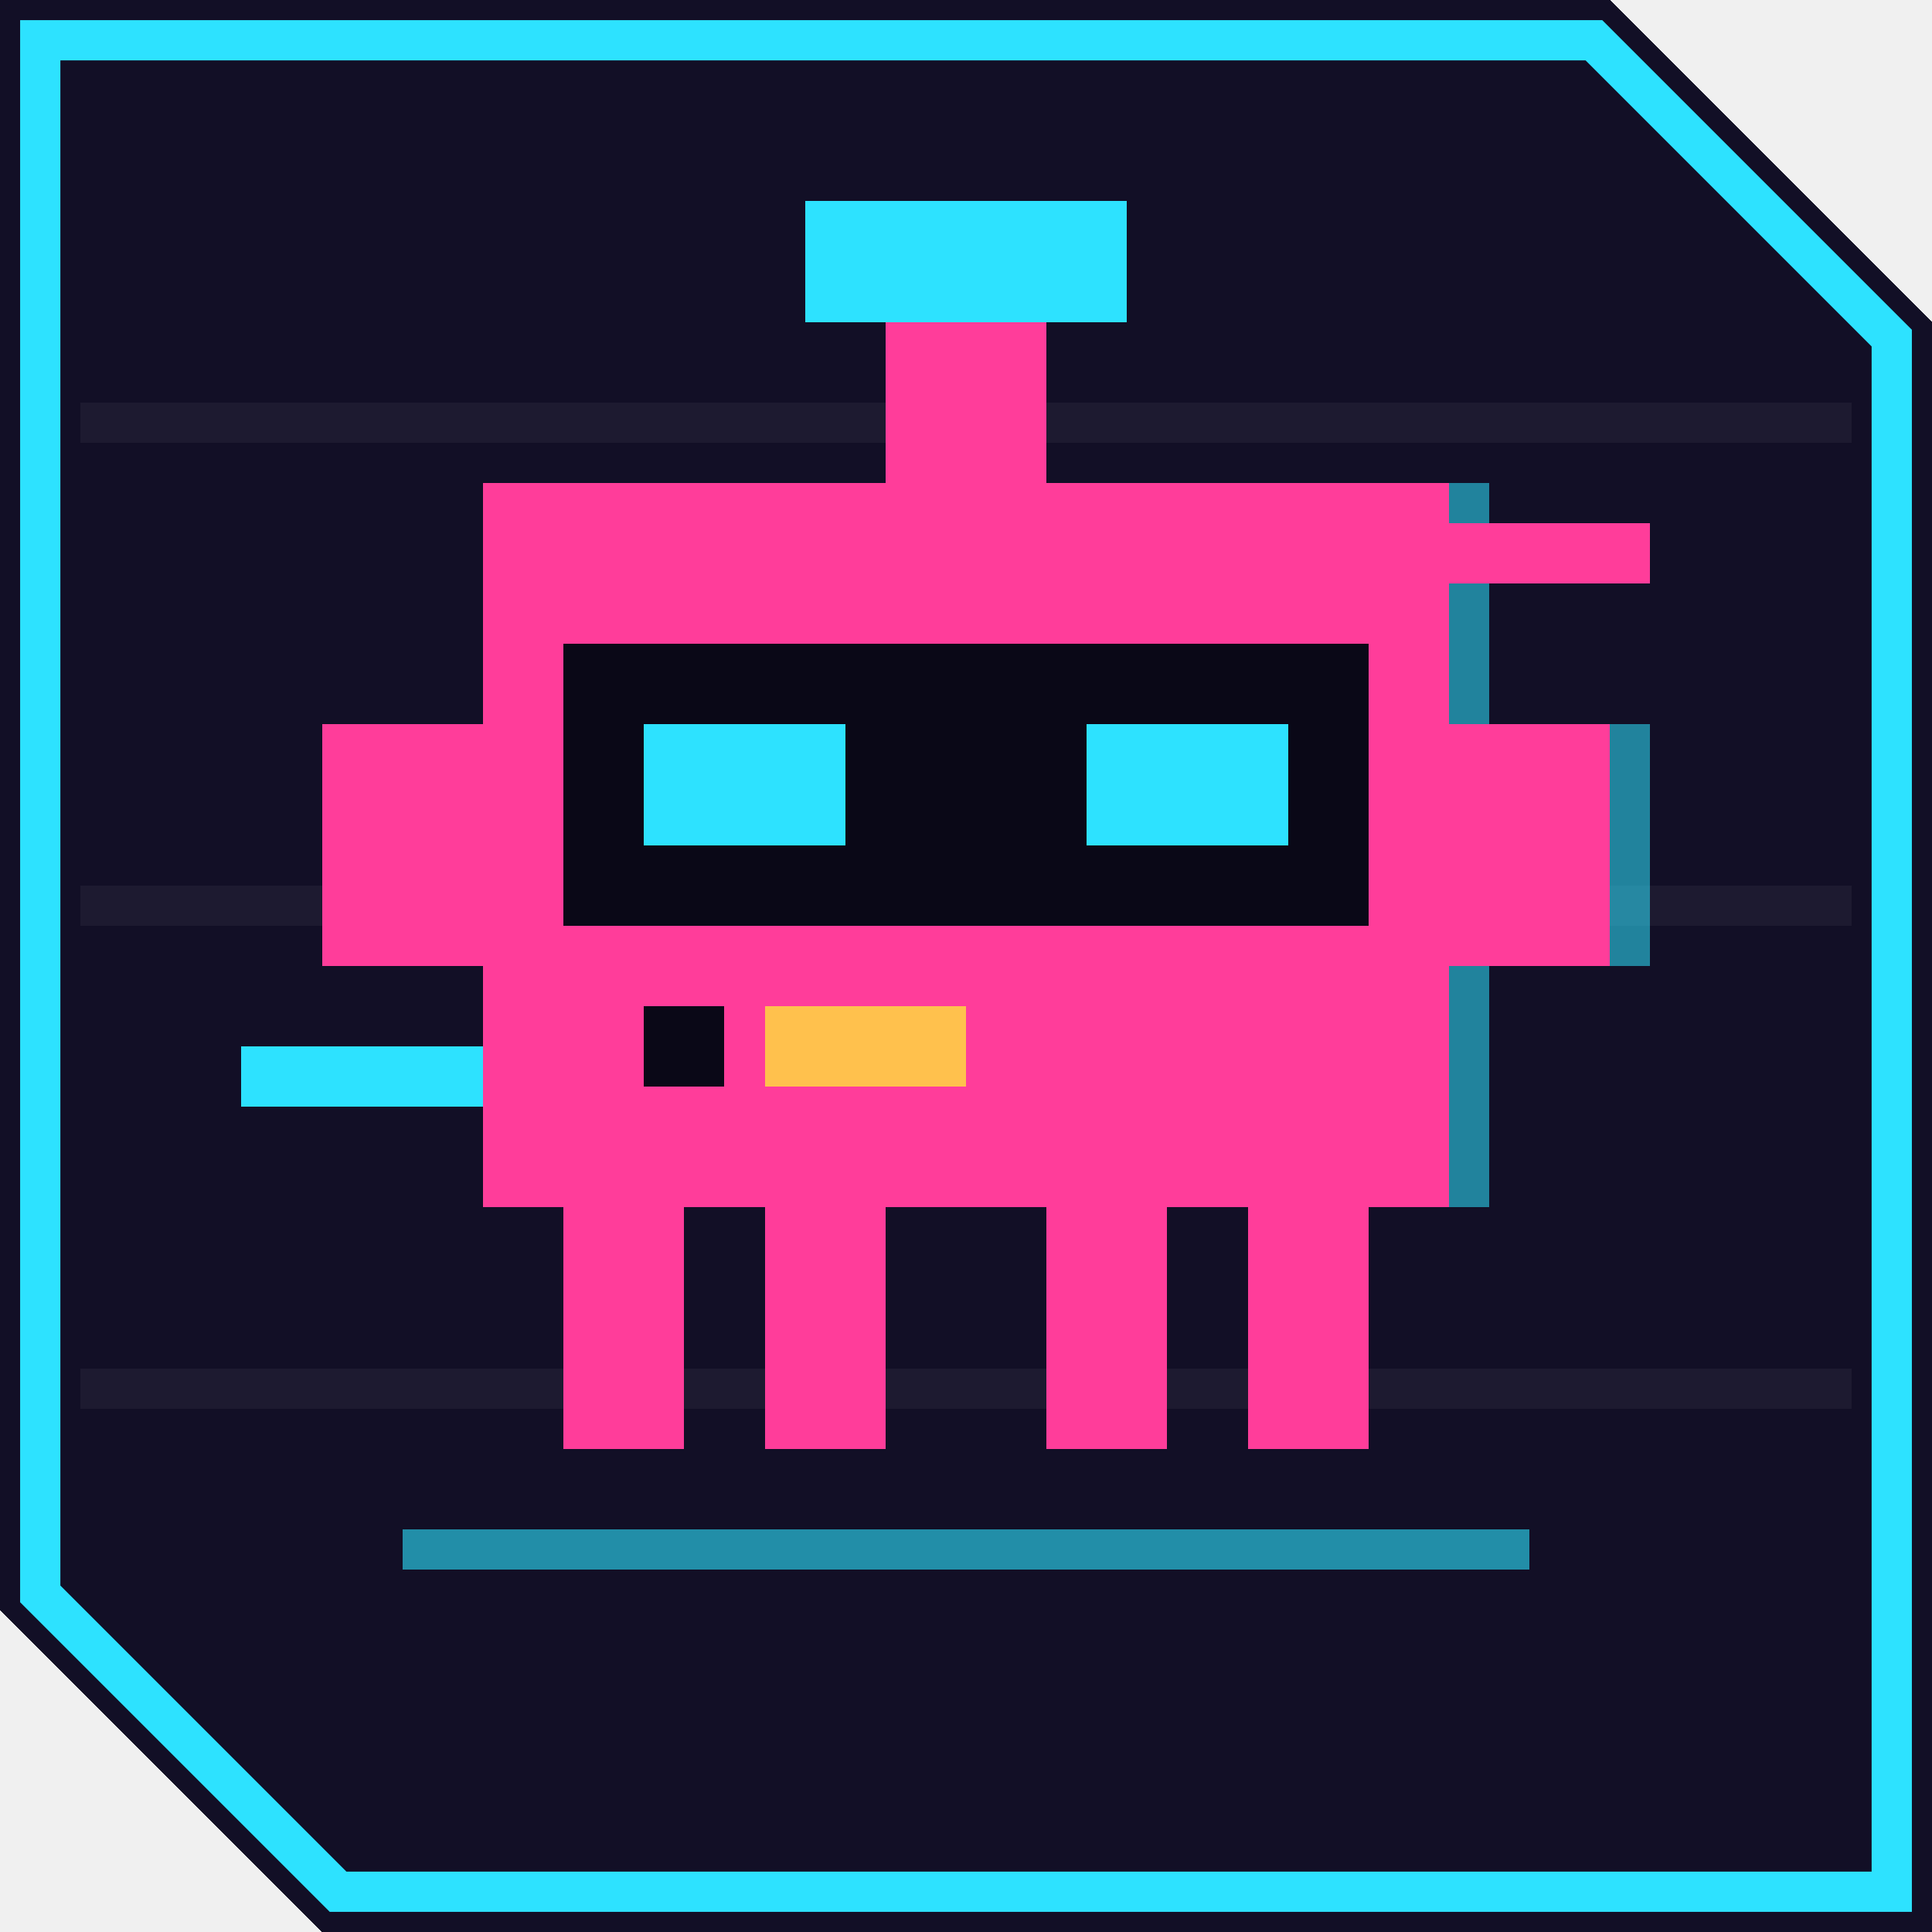
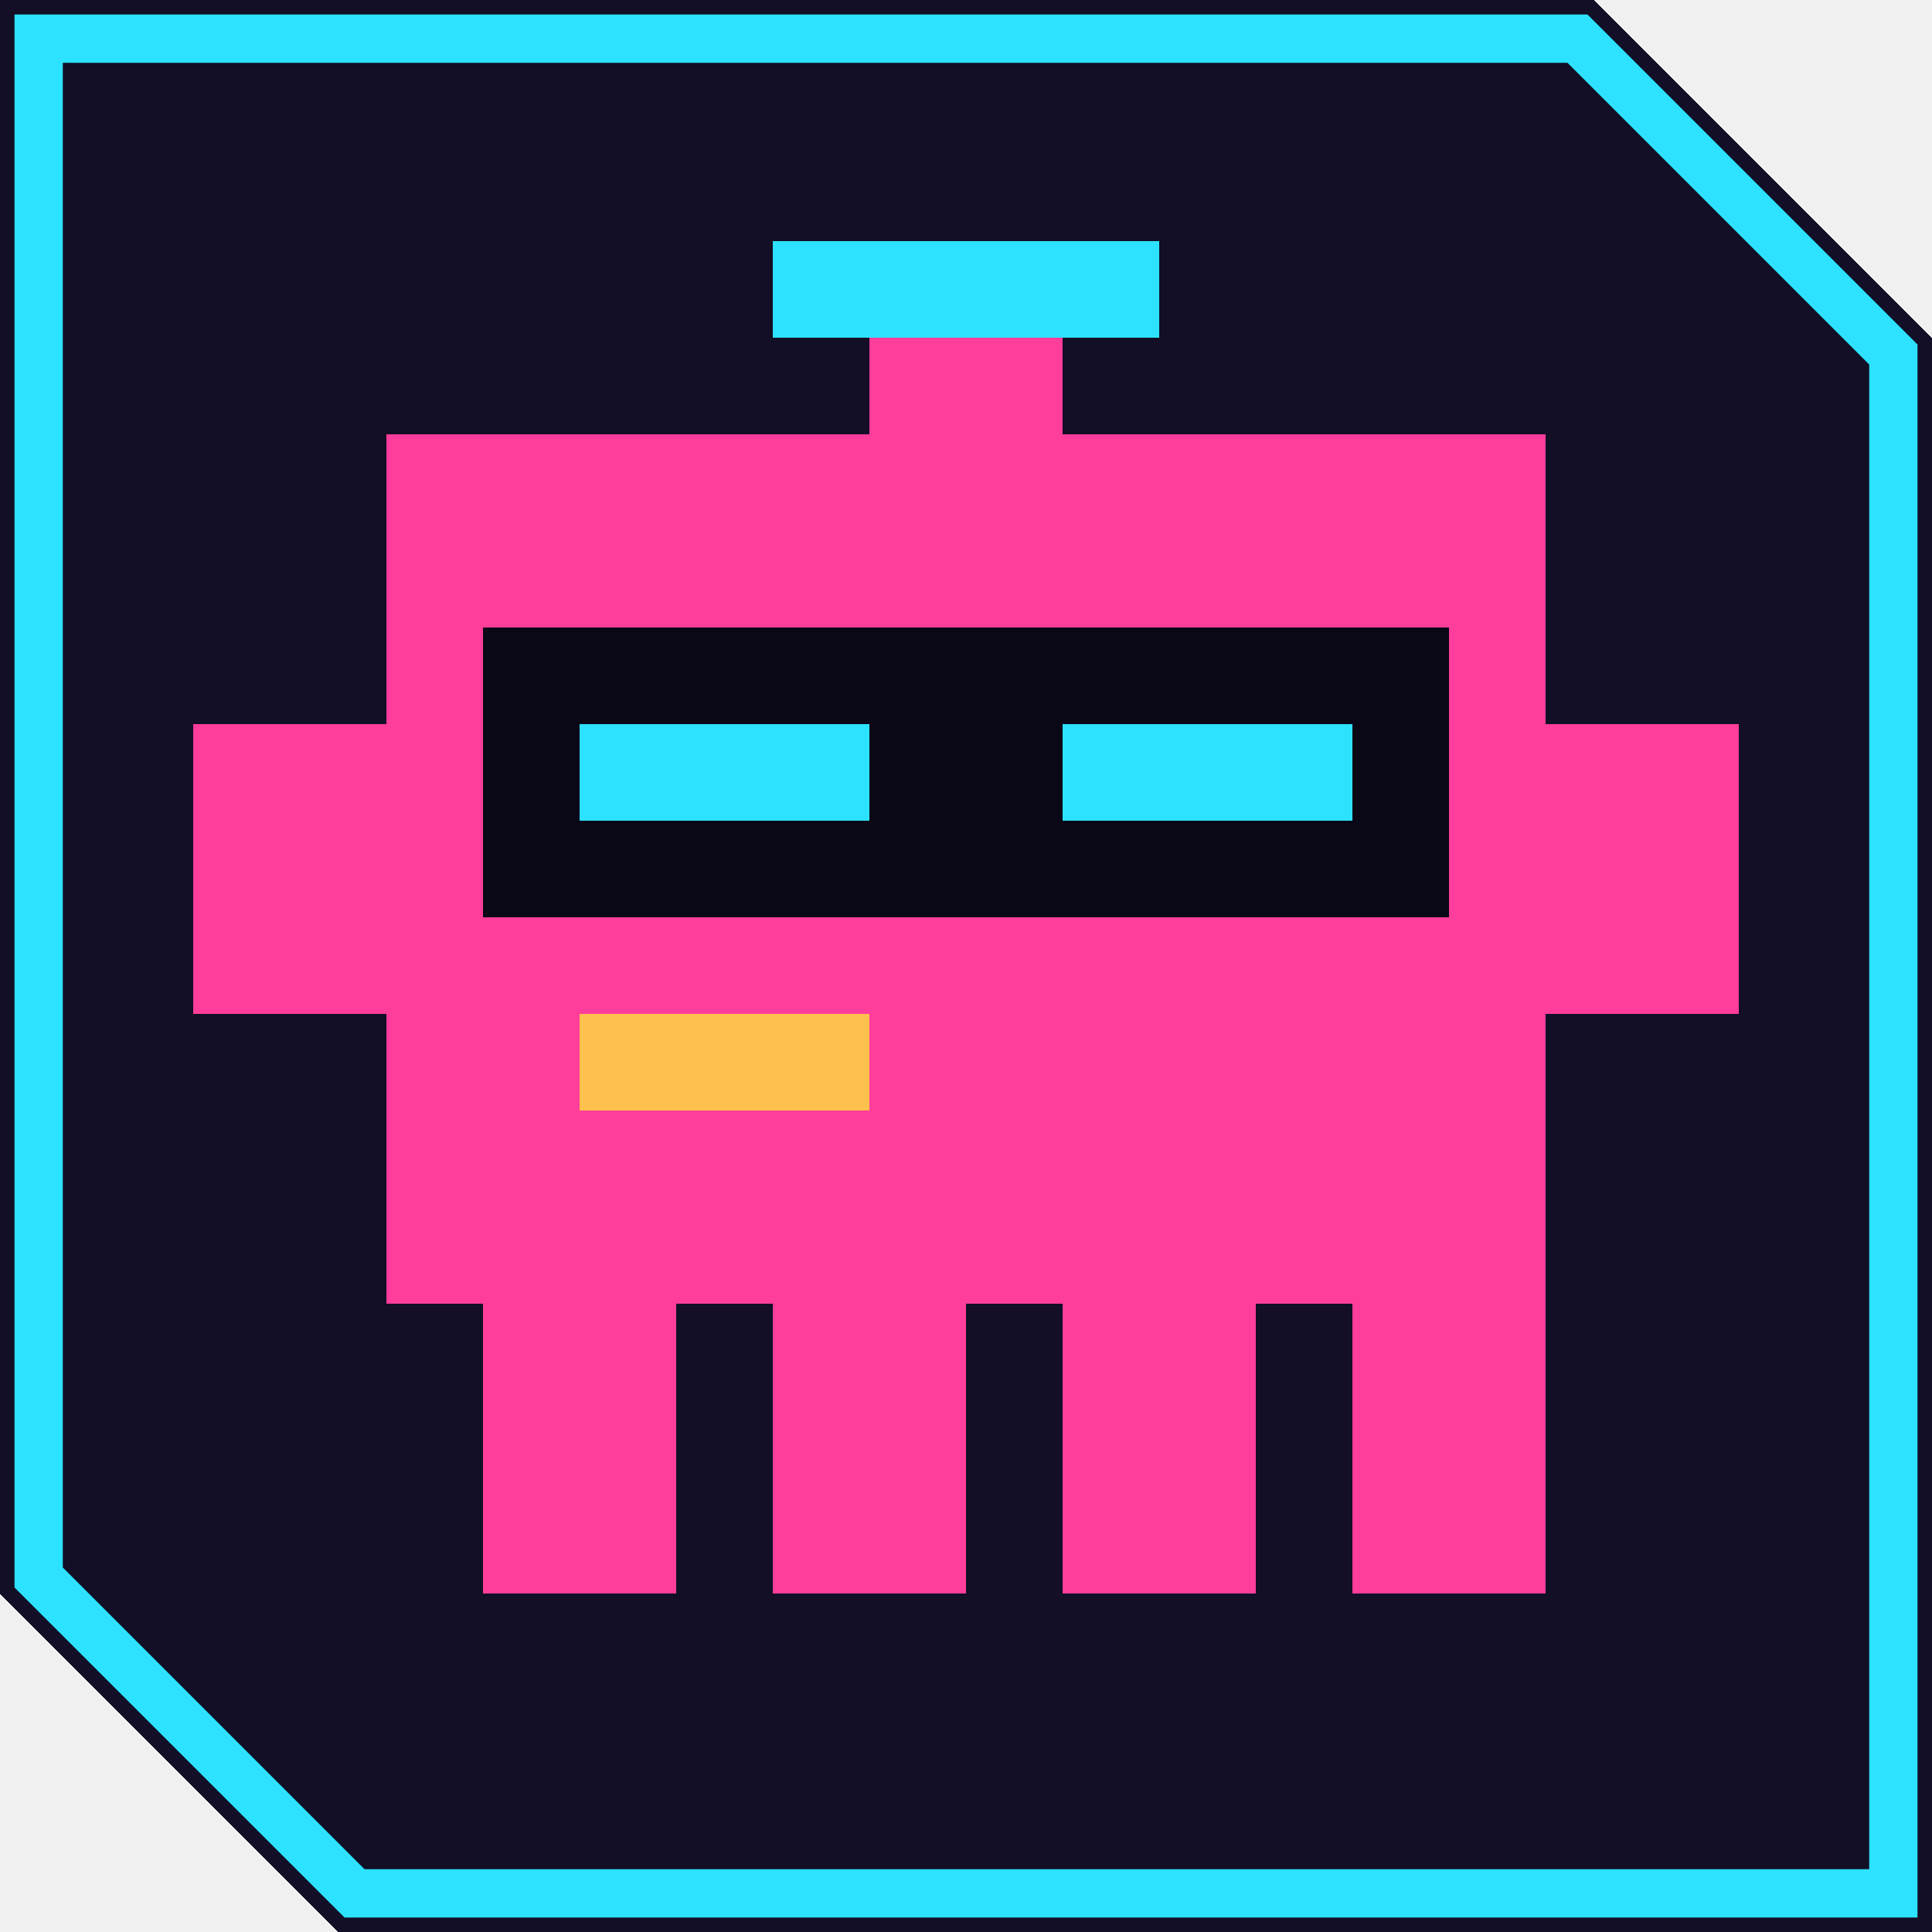
- <svg xmlns="http://www.w3.org/2000/svg" viewBox="0 0 24 24" width="1024" height="1024" shape-rendering="crispEdges">
-   <path d="M0 0H20L24 4V24H4L0 20Z" fill="#120f26" />
-   <path d="M0.5 0.5H19.8L23.5 4.2V23.5H4.2L0.5 19.8Z" fill="none" stroke="#2de2ff" stroke-width="0.5" shape-rendering="geometricPrecision" />
-   <g fill="#ffffff" opacity="0.05">
-     <rect x="1" y="5" width="22" height="0.5" />
-     <rect x="1" y="11" width="22" height="0.5" />
-     <rect x="1" y="17" width="22" height="0.5" />
+ <svg xmlns="http://www.w3.org/2000/svg" viewBox="0 0 20 20" width="1024" height="1024" shape-rendering="crispEdges">
+   <path d="M0 0H16.5L20 3.5V20H3.5L0 16.5Z" fill="#120f26" />
+   <path d="M0.4 0.4H16.33L19.6 3.67V19.6H3.67L0.4 16.33Z" fill="none" stroke="#2de2ff" stroke-width="0.5" shape-rendering="geometricPrecision" />
+   <g transform="translate(2 2.5)">
+     <rect x="6" y="0" width="4" height="1" fill="#2de2ff" />
+     <rect x="7" y="1" width="2" height="1" fill="#ff3d9a" />
+     <g fill="#ff3d9a">
+       <rect x="2" y="2" width="12" height="9" />
+       <rect x="0" y="5" width="2" height="3" />
+       <rect x="14" y="5" width="2" height="3" />
+       <rect x="3" y="11" width="2" height="3" />
+       <rect x="6" y="11" width="2" height="3" />
+       <rect x="9" y="11" width="2" height="3" />
+       <rect x="12" y="11" width="2" height="3" />
+     </g>
+     <rect x="3" y="4" width="10" height="3" fill="#0a0817" />
+     <rect x="4" y="5" width="3" height="1" fill="#2de2ff" />
+     <rect x="9" y="5" width="3" height="1" fill="#2de2ff" />
+     <rect x="4" y="8" width="3" height="1" fill="#ffc14d" />
  </g>
-   <g fill="#2de2ff" opacity="0.55">
-     <rect x="6.5" y="6" width="12" height="9" />
-     <rect x="18.5" y="9" width="2" height="3" />
-   </g>
-   <rect x="11" y="4" width="2" height="2" fill="#ff3d9a" />
-   <rect x="10" y="2.5" width="4" height="1.5" fill="#2de2ff" />
-   <g fill="#ff3d9a">
-     <rect x="6" y="6" width="12" height="9" />
-     <rect x="4" y="9" width="2" height="3" />
-     <rect x="18" y="9" width="2" height="3" />
-     <rect x="7" y="15" width="1.5" height="3" />
-     <rect x="9.5" y="15" width="1.5" height="3" />
-     <rect x="13" y="15" width="1.5" height="3" />
-     <rect x="15.5" y="15" width="1.5" height="3" />
-   </g>
-   <rect x="7" y="8" width="10" height="3.5" fill="#0a0817" />
-   <rect x="8" y="9" width="2.5" height="1.5" fill="#2de2ff" />
-   <rect x="13.5" y="9" width="2.5" height="1.5" fill="#2de2ff" />
-   <rect x="8" y="12.5" width="1" height="1" fill="#0a0817" />
-   <rect x="9.5" y="12.5" width="2.5" height="1" fill="#ffc14d" />
-   <rect x="3" y="13" width="3" height="0.75" fill="#2de2ff" />
-   <rect x="18" y="6.5" width="2.5" height="0.75" fill="#ff3d9a" />
-   <rect x="5" y="19" width="14" height="0.5" fill="#2de2ff" opacity="0.6" />
</svg>
